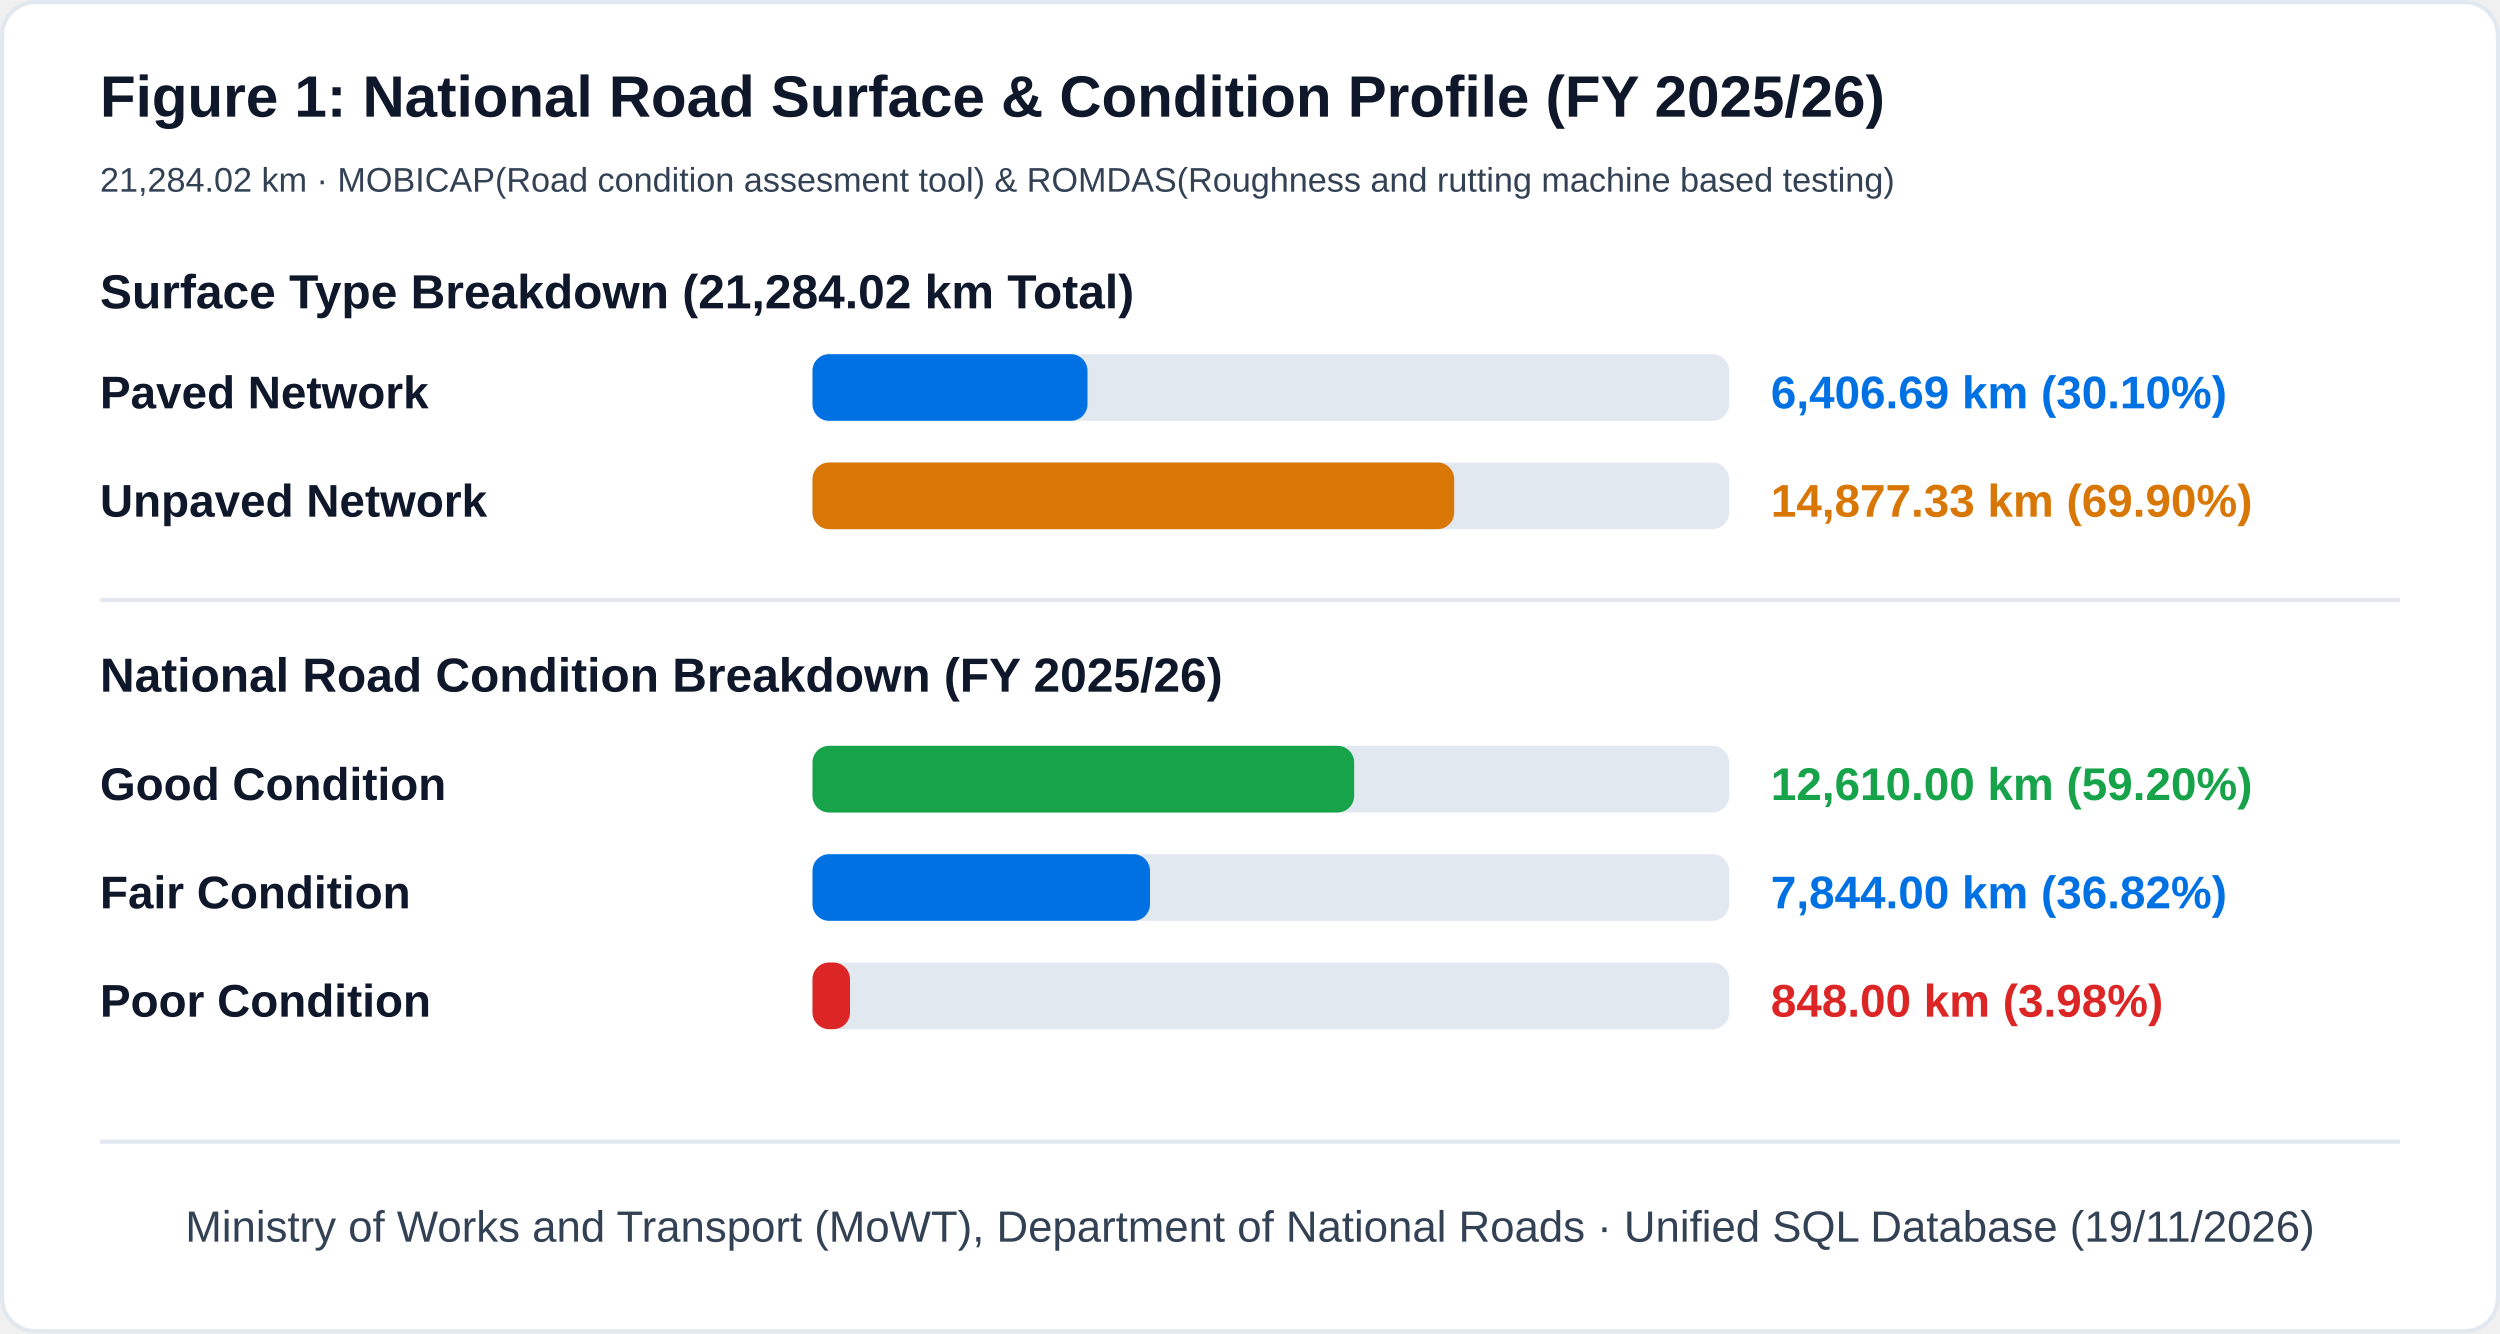
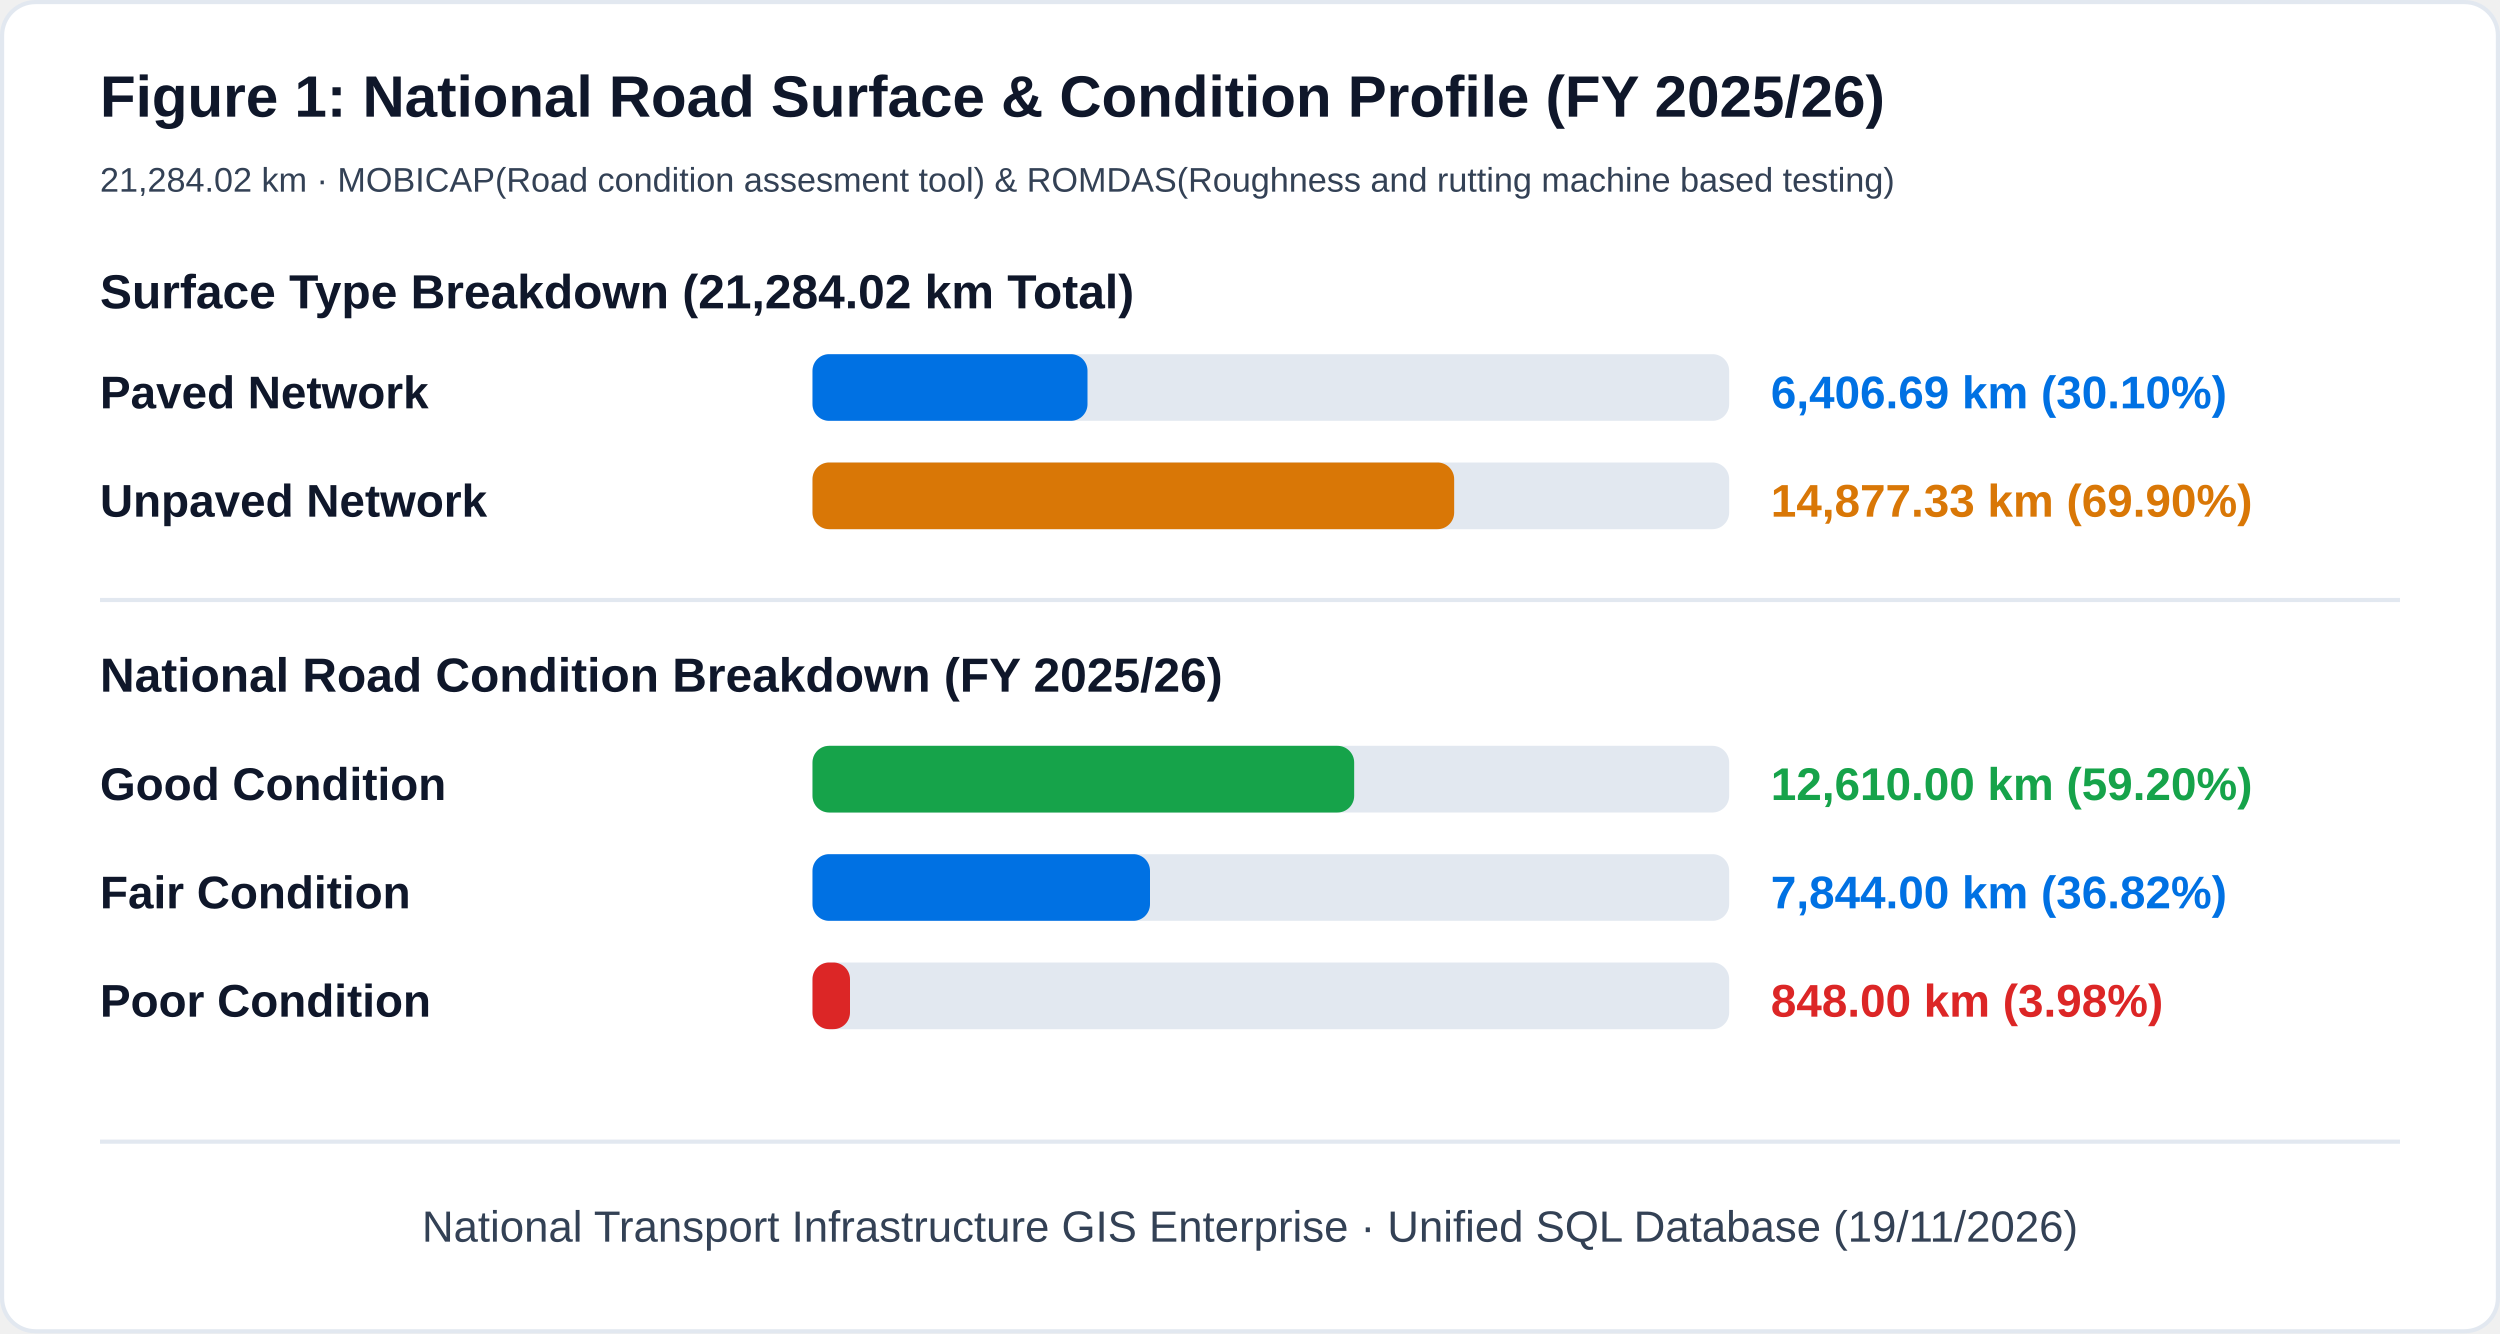
<svg xmlns="http://www.w3.org/2000/svg" viewBox="0 0 600 320" width="100%" height="100%">
  <rect x="0.5" y="0.5" width="599" height="319" fill="#FFFFFF" stroke="#E2E8F0" rx="8" />
  <text x="24" y="28" font-family="-apple-system, Arial, sans-serif" font-size="14" font-weight="700" fill="#0F172A">Figure 1: National Road Surface &amp; Condition Profile (FY 2025/26)</text>
  <text x="24" y="46" font-family="-apple-system, Arial, sans-serif" font-size="8.2" fill="#334155">21,284.02 km · MOBICAP(Road condition assesment tool) &amp; ROMDAS(Roughness and rutting machine based testing)</text>
  <text x="24" y="74" font-family="-apple-system, Arial, sans-serif" font-size="11.5" font-weight="700" fill="#0F172A">Surface Type Breakdown (21,284.02 km Total)</text>
  <text x="24" y="98" font-family="-apple-system, Arial, sans-serif" font-size="11" font-weight="600" fill="#0F172A">Paved Network</text>
  <rect x="195" y="85" width="220" height="16" rx="4" fill="#E2E8F0" />
  <rect x="195" y="85" width="66" height="16" rx="4" fill="#0071E3" />
  <text x="425" y="98" font-family="-apple-system, Arial, sans-serif" font-size="11" font-weight="700" fill="#0071E3">6,406.69 km (30.10%)</text>
  <text x="24" y="124" font-family="-apple-system, Arial, sans-serif" font-size="11" font-weight="600" fill="#0F172A">Unpaved Network</text>
  <rect x="195" y="111" width="220" height="16" rx="4" fill="#E2E8F0" />
  <rect x="195" y="111" width="154" height="16" rx="4" fill="#D97706" />
  <text x="425" y="124" font-family="-apple-system, Arial, sans-serif" font-size="11" font-weight="700" fill="#D97706">14,877.33 km (69.90%)</text>
  <line x1="24" y1="144" x2="576" y2="144" stroke="#E2E8F0" stroke-width="1" />
  <text x="24" y="166" font-family="-apple-system, Arial, sans-serif" font-size="11.5" font-weight="700" fill="#0F172A">National Road Condition Breakdown (FY 2025/26)</text>
  <text x="24" y="192" font-family="-apple-system, Arial, sans-serif" font-size="11" font-weight="600" fill="#0F172A">Good Condition</text>
  <rect x="195" y="179" width="220" height="16" rx="4" fill="#E2E8F0" />
  <rect x="195" y="179" width="130" height="16" rx="4" fill="#16A34A" />
  <text x="425" y="192" font-family="-apple-system, Arial, sans-serif" font-size="11" font-weight="700" fill="#16A34A">12,610.00 km (59.20%)</text>
  <text x="24" y="218" font-family="-apple-system, Arial, sans-serif" font-size="11" font-weight="600" fill="#0F172A">Fair Condition</text>
  <rect x="195" y="205" width="220" height="16" rx="4" fill="#E2E8F0" />
  <rect x="195" y="205" width="81" height="16" rx="4" fill="#0071E3" />
  <text x="425" y="218" font-family="-apple-system, Arial, sans-serif" font-size="11" font-weight="700" fill="#0071E3">7,844.00 km (36.82%)</text>
  <text x="24" y="244" font-family="-apple-system, Arial, sans-serif" font-size="11" font-weight="600" fill="#0F172A">Poor Condition</text>
  <rect x="195" y="231" width="220" height="16" rx="4" fill="#E2E8F0" />
  <rect x="195" y="231" width="9" height="16" rx="4" fill="#DC2626" />
  <text x="425" y="244" font-family="-apple-system, Arial, sans-serif" font-size="11" font-weight="700" fill="#DC2626">848.00 km (3.98%)</text>
  <line x1="24" y1="274" x2="576" y2="274" stroke="#E2E8F0" stroke-width="1" />
-   <text x="300" y="298" text-anchor="middle" font-family="-apple-system, Arial, sans-serif" font-size="10.5" fill="#334155">Ministry of Works and Transport (MoWT), Department of National Roads · Unified SQL Database (19/11/2026)</text>
+   <text x="300" y="298" text-anchor="middle" font-family="-apple-system, Arial, sans-serif" font-size="10.5" fill="#334155">National Transport Infrastructure GIS Enterprise · Unified SQL Database (19/11/2026)</text>
</svg>
